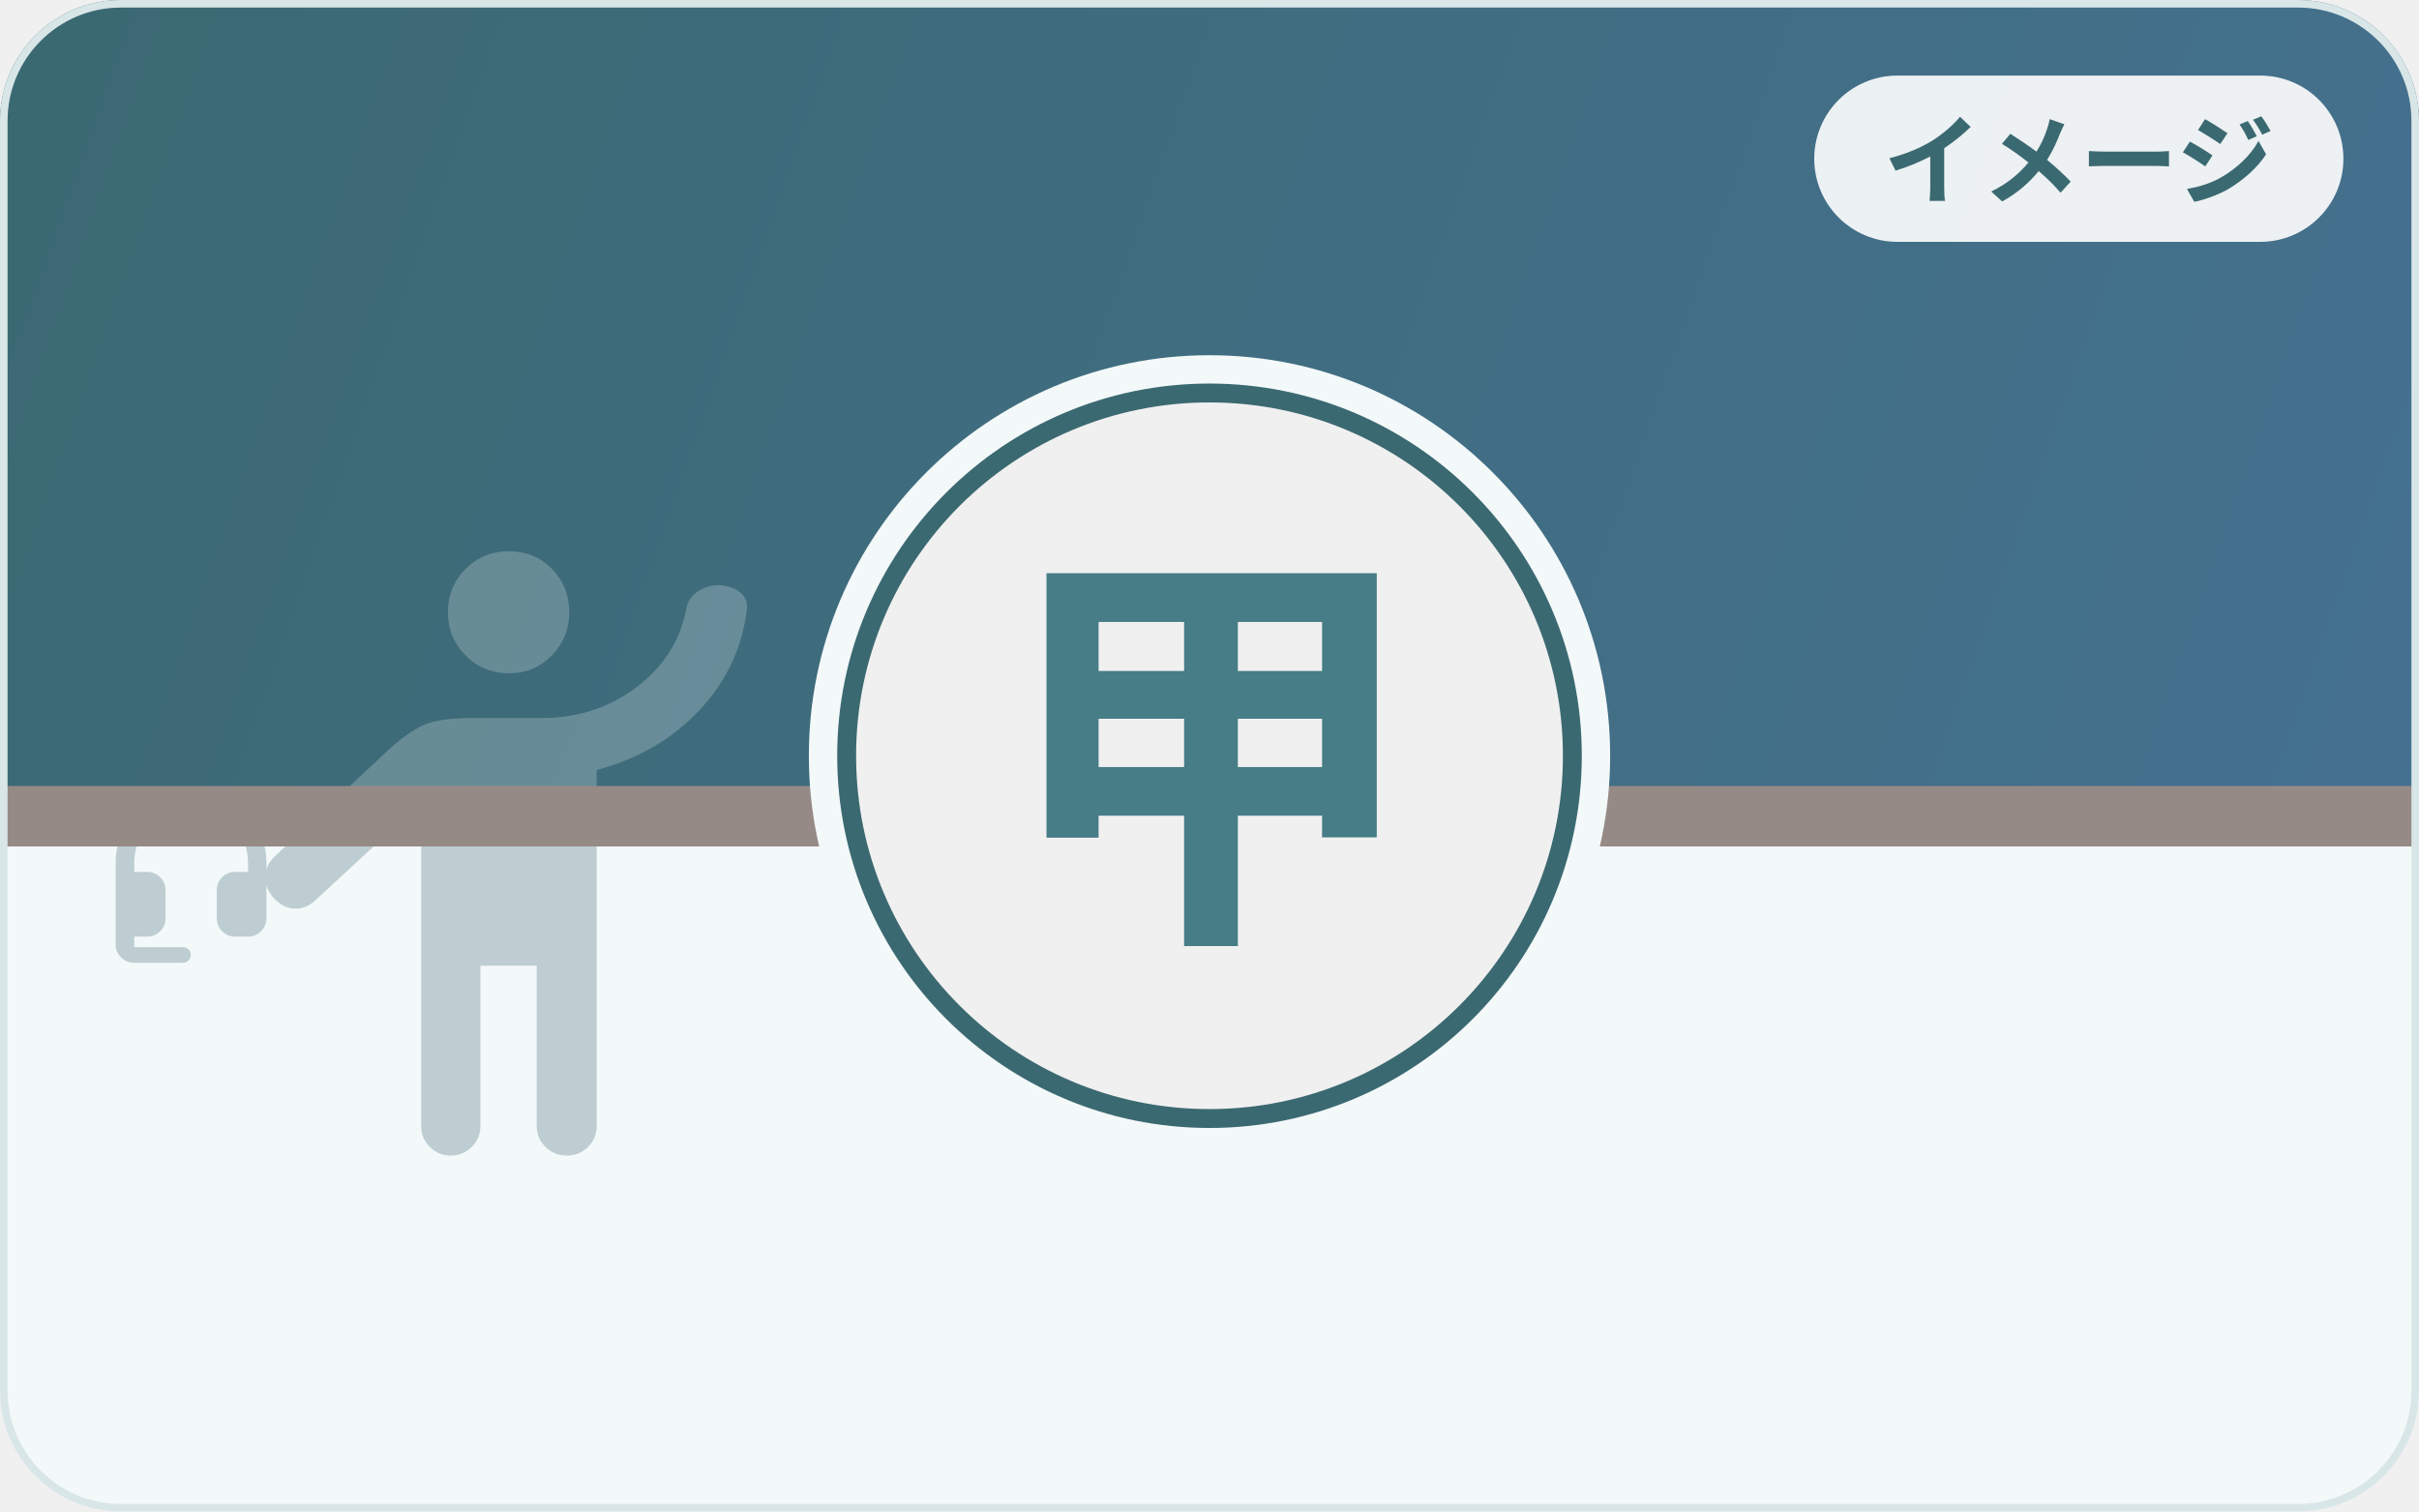
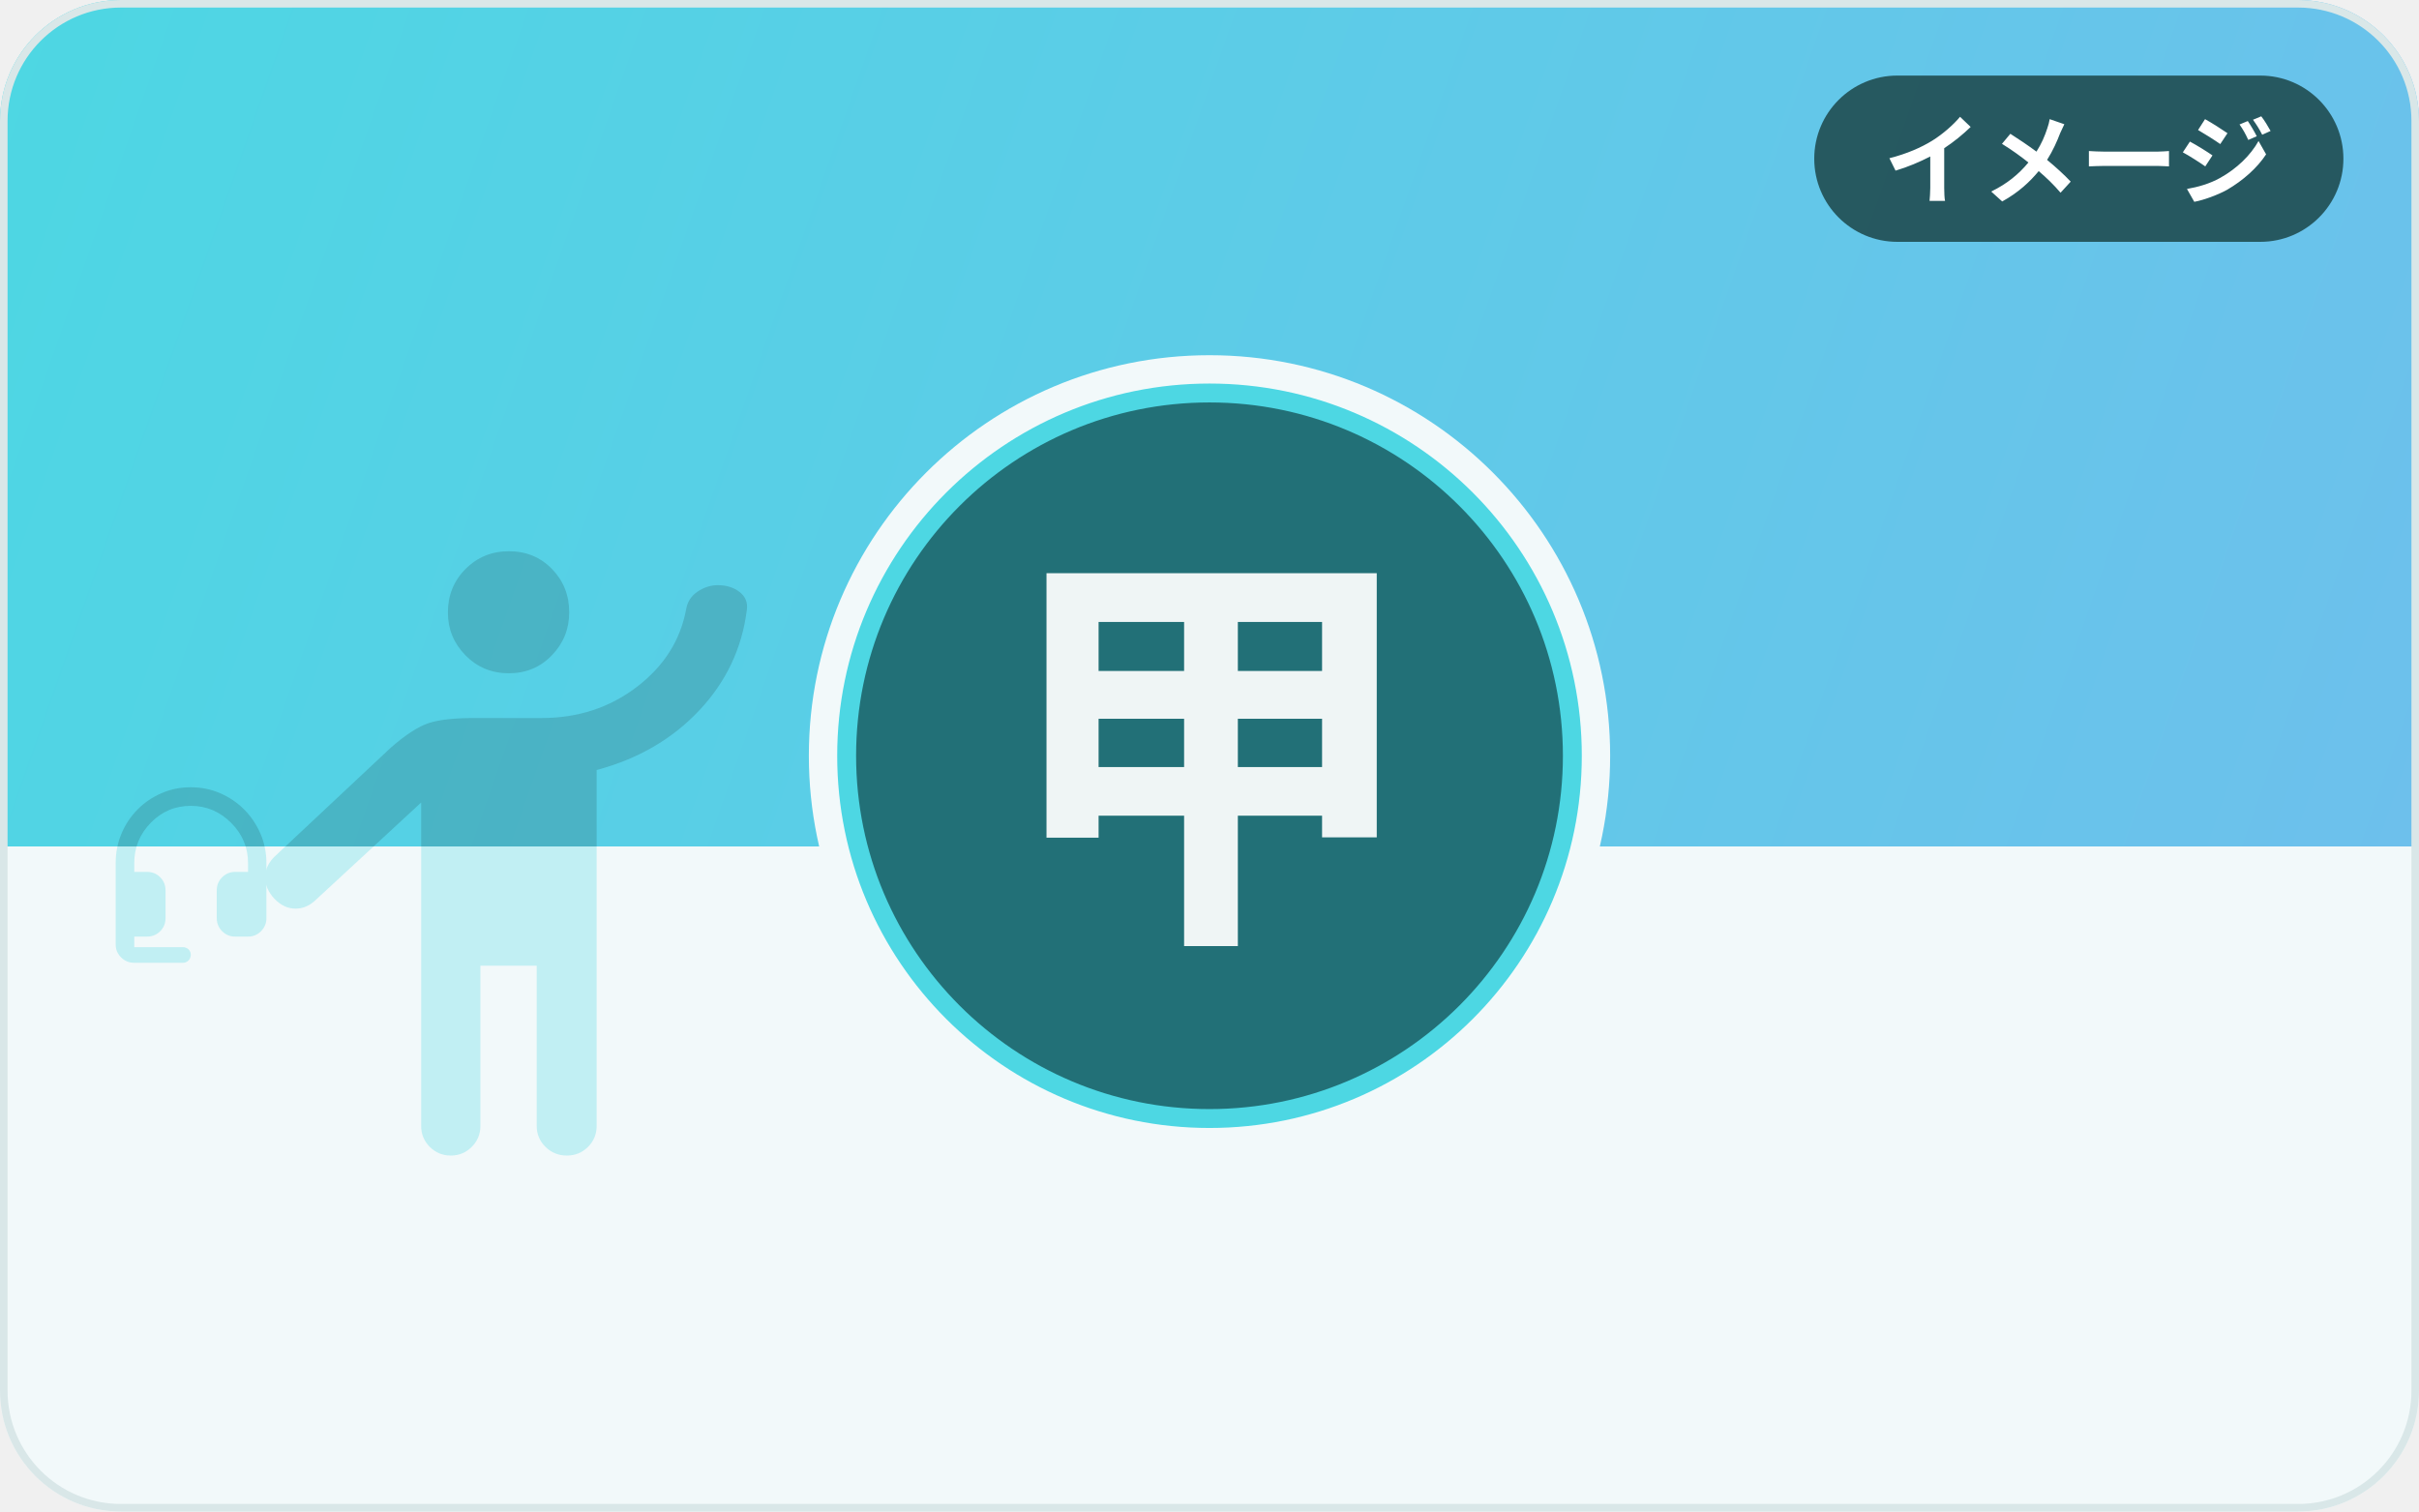
<svg xmlns="http://www.w3.org/2000/svg" viewBox="0 0 320 200" width="320" height="200" role="img" aria-label="甲斐田晴のイメージ画像">
  <defs>
    <linearGradient id="g7d00729e5f" gradientUnits="userSpaceOnUse" x1="0" y1="0" x2="320" y2="112">
-       <stop offset="0" stop-color="#3b6971" />
-       <stop offset="1" stop-color="#457190" />
+       <stop offset="0" stop-color="#4dd7e3" />
+       <stop offset="1" stop-color="#6dc0ec" />
    </linearGradient>
    <clipPath id="c7d00729e5f">
      <rect x="0" y="0" width="320" height="200" rx="16" />
    </clipPath>
  </defs>
  <g clip-path="url(#c7d00729e5f)" font-family="'Hiragino Sans','Noto Sans JP','Yu Gothic',sans-serif">
-     <rect x="0" y="0" width="320" height="200" fill="#f3f8f9" />
+     <rect x="0" y="0" width="320" height="200" fill="#f2f9fa" />
    <rect x="0" y="0" width="320" height="112" fill="url(#g7d00729e5f)" />
    <defs>
      <g id="s7d00729e5f">
        <g transform="translate(0 3) translate(10.6647 12.119) scale(0.75762) translate(88 0) scale(-1 1)">
          <g transform="translate(-13.99 97.37) scale(0.09851)">
            <path d="M352-113v-493q-86-23-142-82.5T144-828q-2-15.3 10.19-24.65 12.18-9.35 30-9.35 14.81 0 28 8.87Q225.38-844.25 228-829q12 65 68.5 108T428-678h94q41 0 62.5 7t52.5 34l160 150q14 13 14 29.5t-13 30Q785-414 769-414t-29-13L595-561v448q0 17.05-11.96 29.03Q571.07-72 554.04-72 537-72 525-83.97 513-95.95 513-113v-222h-78v222q0 17.05-12.17 29.03Q410.67-72 393.33-72 376-72 364-83.97 352-95.95 352-113Zm121.62-627Q438-740 414-764.88t-24-59.5q0-35.62 23.92-60.12t59.54-24.5q35.62 0 60.08 24.54T558-824.08q0 34.43-24.38 59.25-24.38 24.83-60 24.83Z" />
          </g>
          <g transform="translate(63.20 64.75) scale(0.02667)">
            <path d="M189-163q-39.05 0-66.53-27.77Q95-218.54 95-258v-281q0-79.93 30.5-150.48 30.5-70.55 83.2-123.59 52.7-53.03 123.17-83.48Q402.33-927 482.17-927 562-927 632-896.5q70 30.5 122.1 83.19 52.11 52.69 82 123.11Q866-619.78 866-539v416q0 39.05-27.77 66.53Q810.46-29 771-29H522q-16.48 0-28.24-11.67Q482-52.33 482-69.67 482-87 493.76-98T523-109h248v-54h-65q-40.21 0-67.61-27.39Q611-217.79 611-258v-141q0-40.21 27.39-67.61Q665.79-494 706-494h65v-45q0-120-84.5-206.5t-205-86.5Q363-832 276-745.5T189-539v45h66q38.75 0 66.38 27.39Q349-439.21 349-399v141q0 40.21-27.62 67.61Q293.75-163 255-163h-66Z" />
          </g>
        </g>
      </g>
    </defs>
    <svg width="320" height="112">
      <g opacity="0.22">
-         <use href="#s7d00729e5f" transform="translate(0 46) scale(1.28)" fill="#ffffff" />
+         <use href="#s7d00729e5f" transform="translate(0 46) scale(1.28)" fill="#1f4d51" />
      </g>
    </svg>
    <svg y="112" width="320" height="88">
      <g opacity="0.3">
-         <use href="#s7d00729e5f" transform="translate(0 -66) scale(1.28)" fill="#3b6971" />
+         <use href="#s7d00729e5f" transform="translate(0 -66) scale(1.28)" fill="#4dd7e3" />
      </g>
    </svg>
-     <rect x="0" y="104" width="320" height="8" fill="#968a87" />
-     <circle cx="160" cy="100" r="53" fill="#f3f8f9" />
-     <circle cx="160" cy="100" r="48" fill="#f0f0f0" stroke="#3b6971" stroke-width="2.5" />
-     <text x="160" y="120.2" text-anchor="middle" font-size="56" font-weight="700" fill="#467d86">甲</text>
-     <rect x="240" y="10" width="70" height="22" rx="11" fill="#ffffff" fill-opacity="0.9" />
-     <text x="275" y="26" text-anchor="middle" font-size="13" font-weight="600" fill="#3b6971">イメージ</text>
+     <circle cx="160" cy="100" r="53" fill="#f2f9fa" />
+     <circle cx="160" cy="100" r="48" fill="#227077" stroke="#4dd7e3" stroke-width="2.5" />
+     <text x="160" y="120.2" text-anchor="middle" font-size="56" font-weight="700" fill="#eff5f5">甲</text>
+     <rect x="240" y="10" width="70" height="22" rx="11" fill="#1f4d51" fill-opacity="0.9" />
+     <text x="275" y="26" text-anchor="middle" font-size="13" font-weight="600" fill="#ffffff">イメージ</text>
  </g>
-   <rect x="0.5" y="0.5" width="319" height="199" rx="15.5" fill="none" stroke="#d9e6e8" />
+   <rect x="0.5" y="0.5" width="319" height="199" rx="15.5" fill="none" stroke="#d9e7e8" />
</svg>
